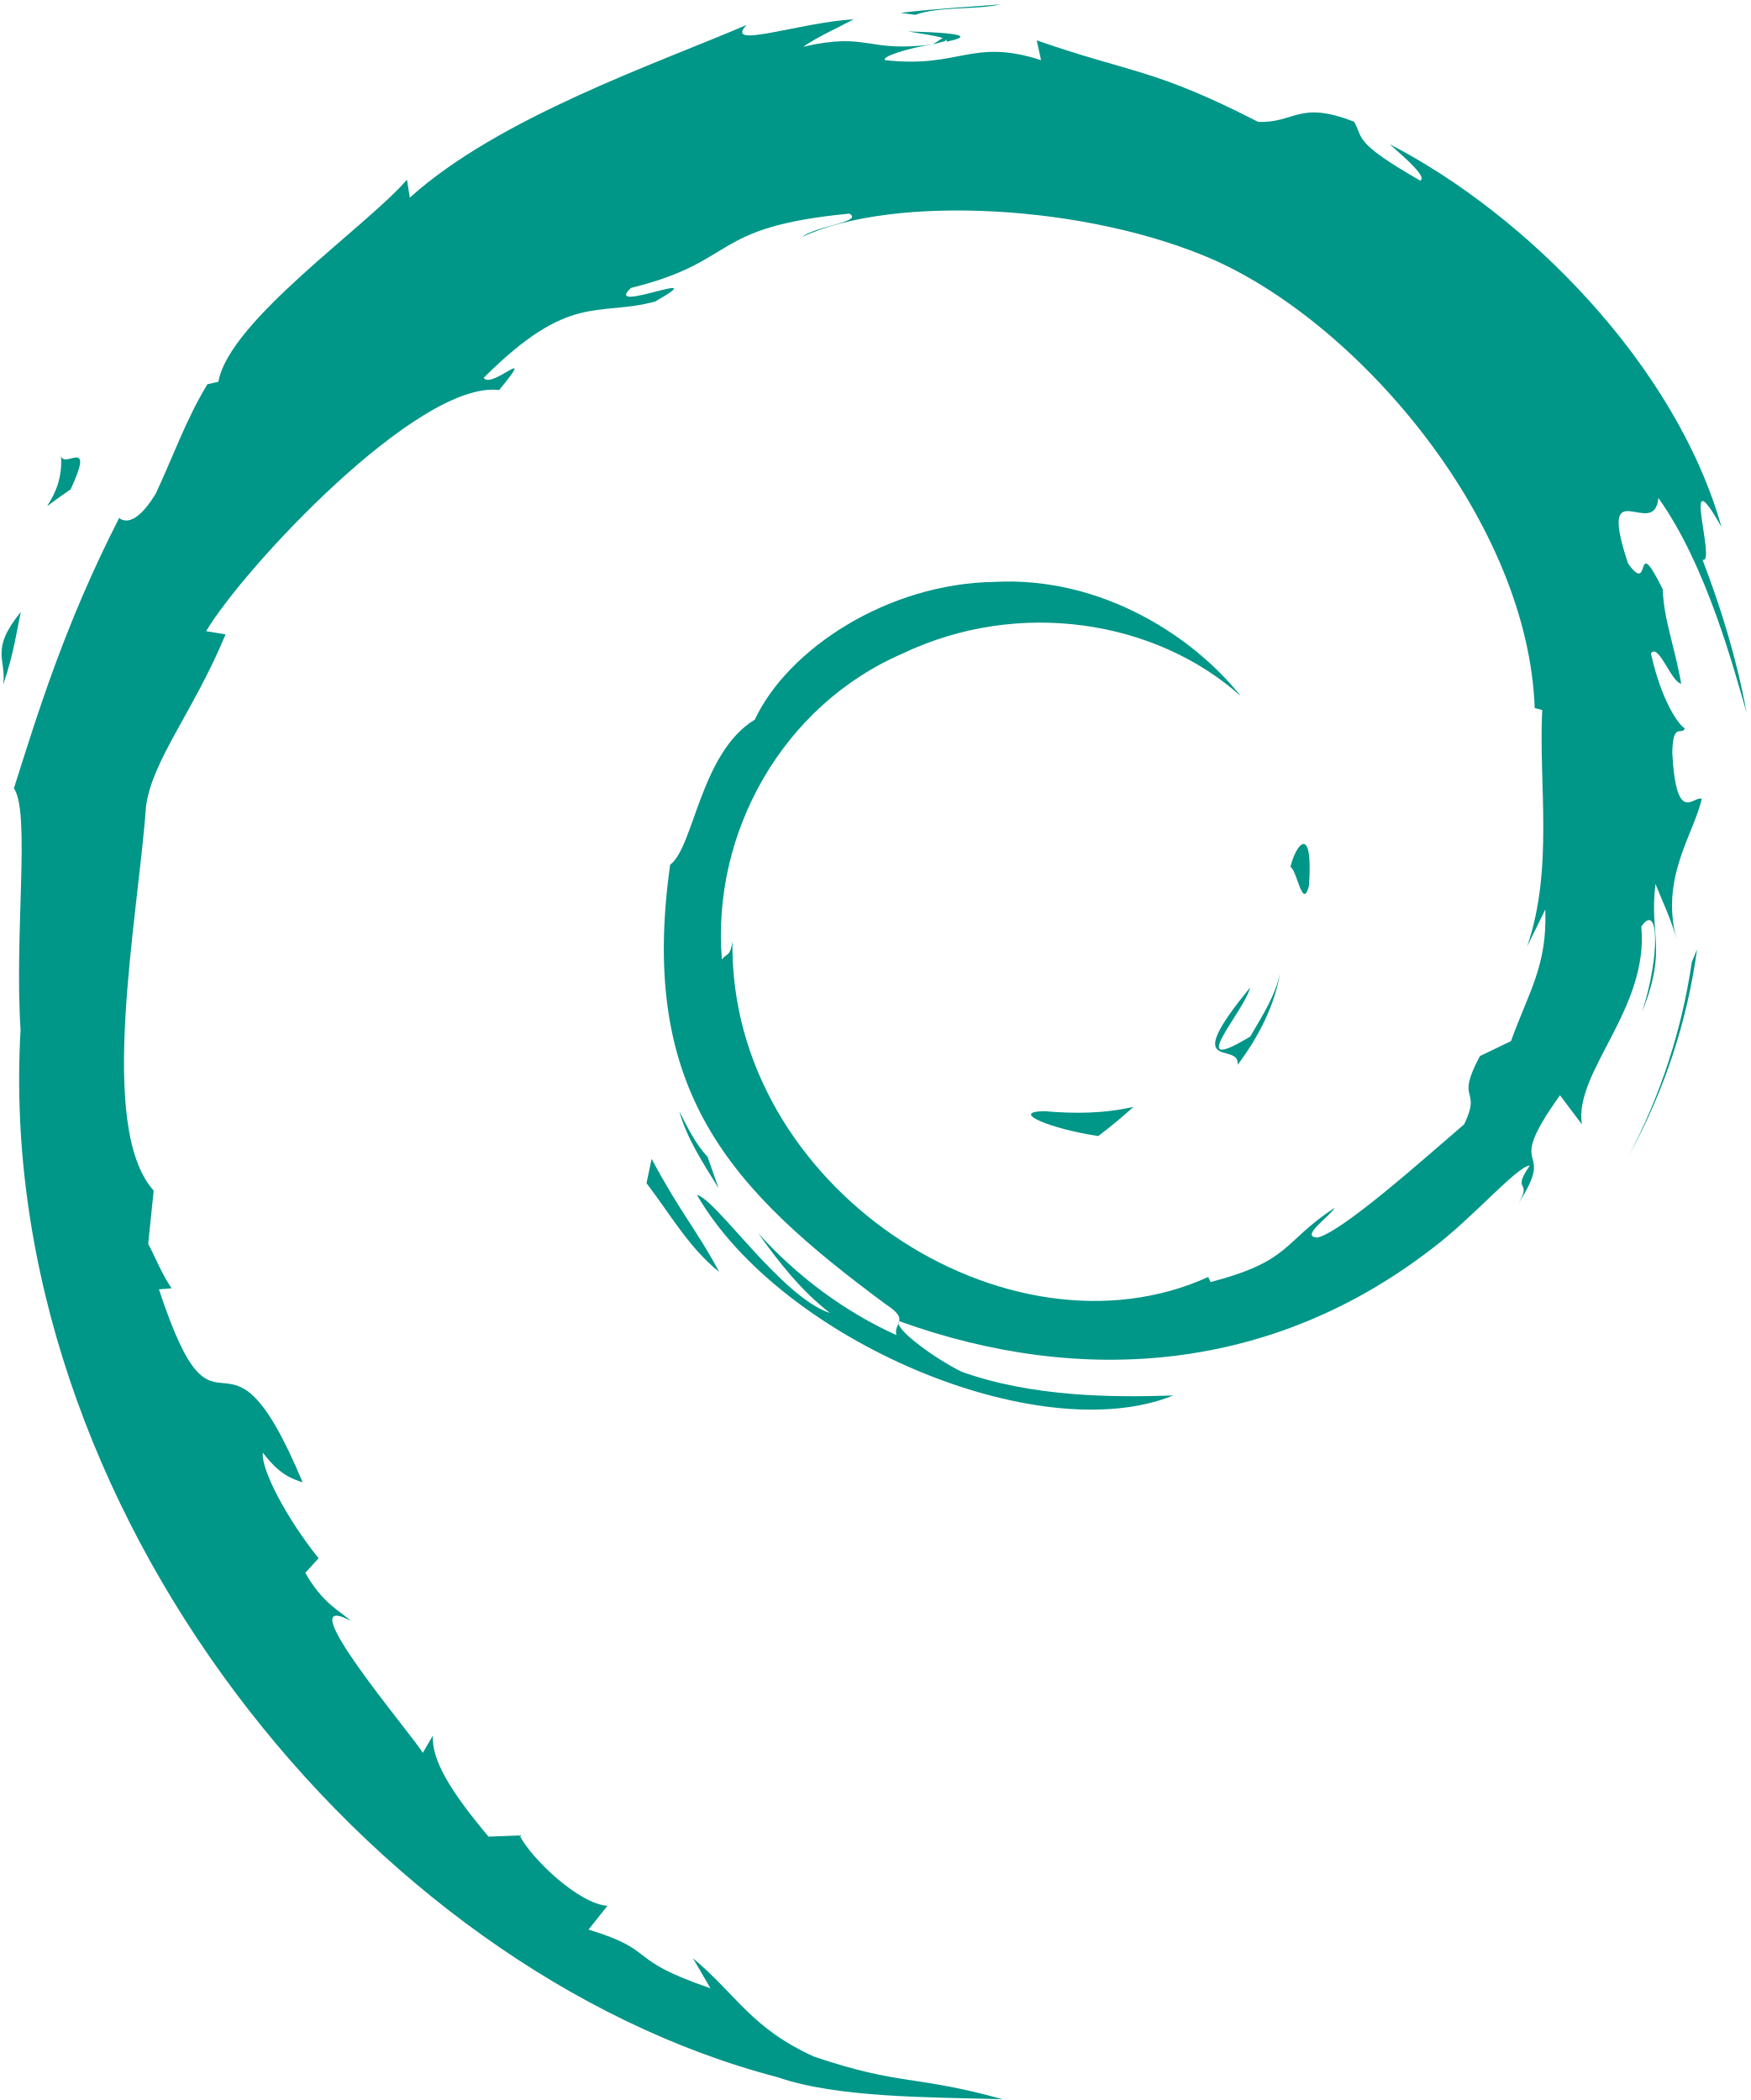
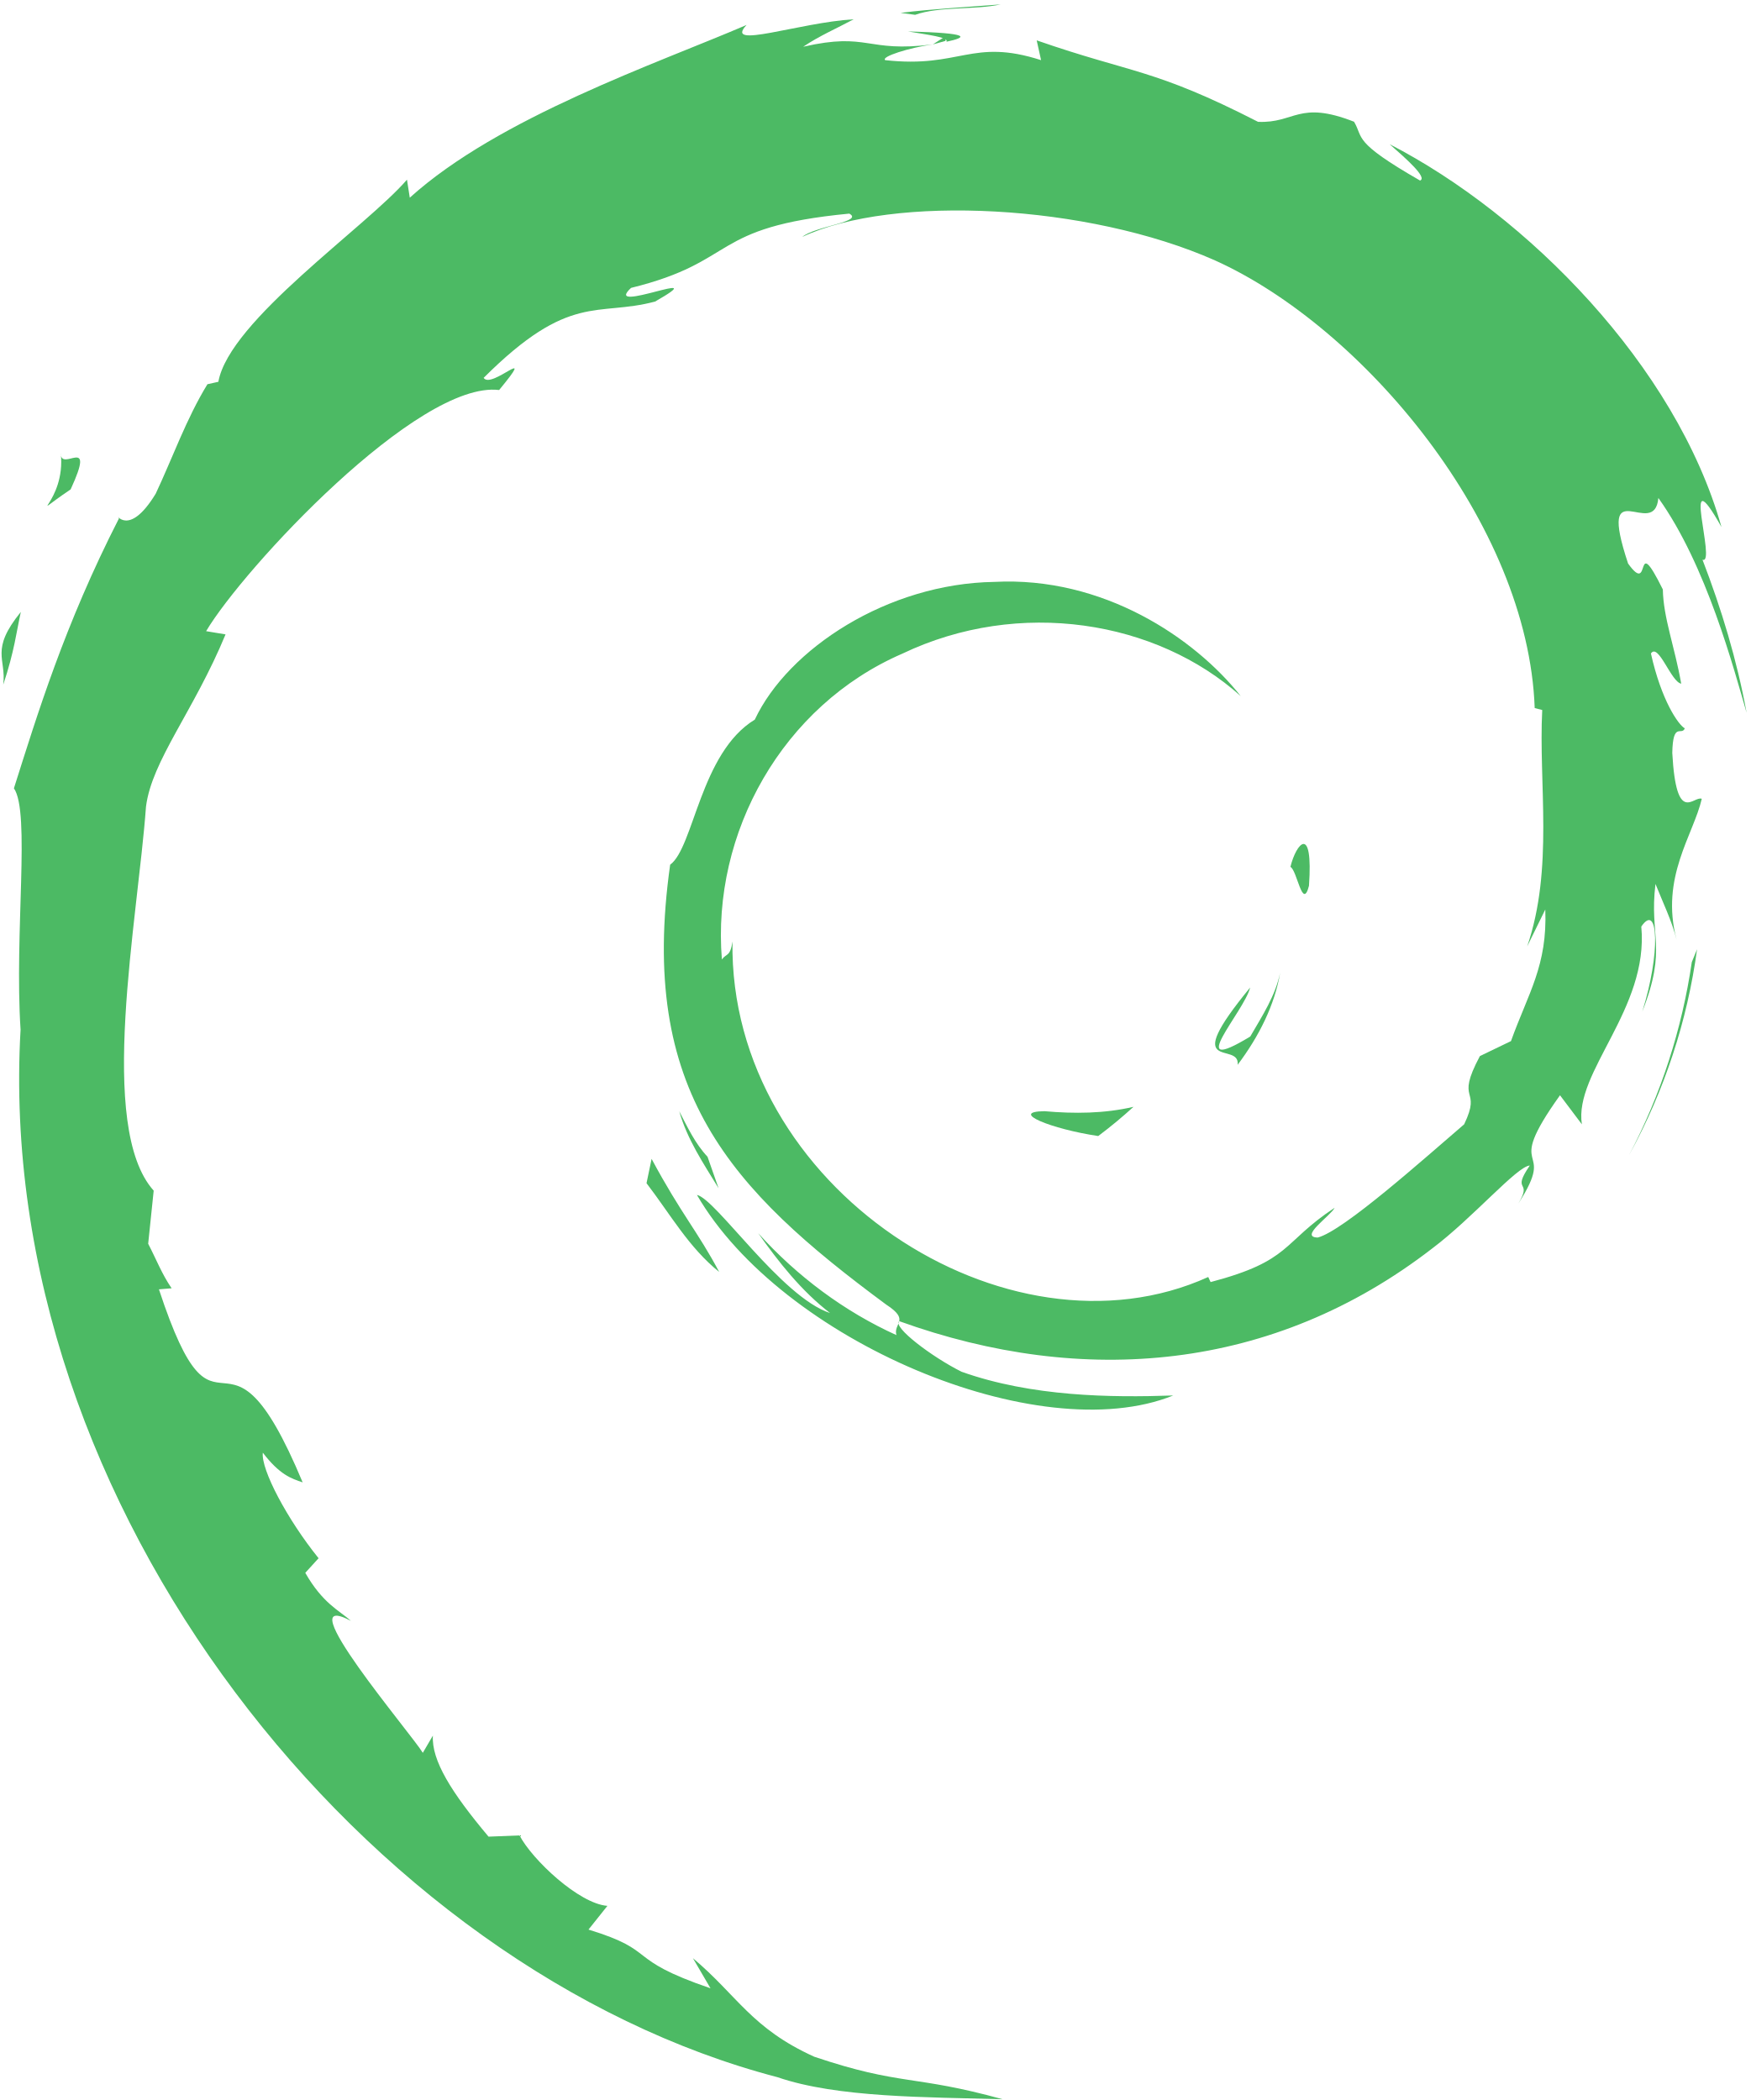
<svg width="20px" height="24px" viewBox="0 0 20 24">
-   <g fill="#009688">
+   <g fill="#4CBA64">
    <path transform="translate(12.36583, 12.81616) scale(1, -1) translate(-12.36583, -12.81616) " d="M11.934,12.933 C11.522,12.928 12.011,12.729 12.548,12.649 C12.697,12.761 12.831,12.873 12.951,12.983 C12.617,12.905 12.276,12.903 11.934,12.933" />
    <path d="M14.141,11.116 C14.386,11.442 14.564,11.799 14.627,12.169 C14.572,11.905 14.424,11.678 14.285,11.439 C13.516,10.972 14.212,11.716 14.284,11.999 C13.458,10.995 14.171,11.397 14.141,11.116" transform="translate(14.25532, 11.64249) scale(1, -1) translate(-14.25532, -11.64249) " />
    <path transform="translate(14.85395, 9.931082) scale(1, -1) translate(-14.85395, -9.931082) " d="M14.956,9.739 C15.006,10.453 14.81,10.227 14.744,9.955 C14.821,9.916 14.882,9.451 14.956,9.739" />
    <path transform="translate(10.67358, 0.418033) scale(1, -1) translate(-10.67358, -0.418033) " d="M10.374,0.477 C10.594,0.439 10.849,0.41 10.813,0.359 C11.053,0.41 11.107,0.457 10.374,0.477" />
    <path transform="translate(10.73507, 0.492319) scale(1, -1) translate(-10.73507, -0.492319) " d="M10.813,0.577 L10.658,0.477 L10.802,0.517 L10.813,0.577" />
    <path d="M17.656,13.817 C17.681,13.175 17.462,12.864 17.264,12.313 L16.909,12.142 C16.618,11.597 16.937,11.796 16.729,11.362 C16.275,10.973 15.351,10.144 15.056,10.068 C14.839,10.073 15.202,10.314 15.249,10.408 C14.641,10.006 14.761,9.804 13.832,9.559 L13.805,9.617 C11.512,8.577 8.327,10.639 8.369,13.452 C8.344,13.274 8.299,13.318 8.248,13.246 C8.13,14.694 8.941,16.148 10.31,16.741 C11.648,17.38 13.217,17.118 14.176,16.256 C13.649,16.922 12.601,17.627 11.359,17.561 C10.142,17.542 9.004,16.796 8.624,15.987 C8.001,15.608 7.928,14.527 7.657,14.329 C7.291,11.738 8.344,10.619 10.125,9.302 C10.405,9.12 10.204,9.092 10.242,8.953 C9.65,9.221 9.108,9.624 8.663,10.118 C8.899,9.785 9.154,9.46 9.484,9.205 C8.926,9.388 8.181,10.51 7.963,10.555 C8.925,8.894 11.865,7.642 13.405,8.263 C12.693,8.238 11.788,8.249 10.987,8.534 C10.651,8.701 10.193,9.047 10.275,9.112 C12.377,8.354 14.547,8.538 16.365,9.944 C16.828,10.292 17.333,10.883 17.479,10.891 C17.26,10.572 17.517,10.738 17.348,10.456 C17.809,11.173 17.148,10.748 17.824,11.694 L18.074,11.362 C17.981,11.958 18.841,12.681 18.753,13.622 C18.95,13.91 18.973,13.312 18.764,12.65 C19.054,13.385 18.841,13.503 18.915,14.109 C18.996,13.905 19.102,13.688 19.156,13.473 C18.967,14.183 19.349,14.669 19.444,15.082 C19.351,15.122 19.153,14.768 19.107,15.606 C19.114,15.971 19.213,15.797 19.25,15.887 C19.176,15.928 18.982,16.207 18.863,16.743 C18.949,16.869 19.093,16.417 19.209,16.398 C19.134,16.824 19.005,17.149 18.999,17.475 C18.658,18.163 18.879,17.384 18.602,17.771 C18.239,18.863 18.903,18.024 18.948,18.52 C19.499,17.751 19.812,16.56 19.956,16.066 C19.846,16.668 19.669,17.251 19.452,17.815 C19.619,17.747 19.183,19.053 19.669,18.188 C19.15,20.032 17.446,21.755 15.878,22.563 C16.07,22.394 16.312,22.181 16.225,22.148 C15.446,22.596 15.583,22.631 15.471,22.82 C14.836,23.069 14.795,22.8 14.374,22.819 C13.177,23.432 12.946,23.367 11.845,23.75 L11.895,23.524 C11.102,23.779 10.971,23.428 10.114,23.524 C10.062,23.563 10.388,23.666 10.658,23.704 C9.891,23.606 9.927,23.849 9.177,23.677 C9.362,23.802 9.557,23.885 9.754,23.991 C9.129,23.954 8.262,23.64 8.53,23.926 C7.51,23.487 5.699,22.871 4.682,21.952 L4.65,22.158 C4.185,21.618 2.619,20.547 2.495,19.848 L2.37,19.82 C2.128,19.425 1.971,18.976 1.779,18.569 C1.462,18.048 1.314,18.368 1.359,18.286 C0.736,17.067 0.426,16.043 0.159,15.202 C0.349,14.928 0.163,13.548 0.235,12.444 C-0.078,6.99 4.203,1.695 8.883,0.472 C9.569,0.236 10.588,0.245 11.456,0.22 C10.432,0.503 10.3,0.37 9.303,0.706 C8.584,1.032 8.426,1.405 7.917,1.832 L8.118,1.488 C7.119,1.829 7.537,1.91 6.724,2.159 L6.94,2.43 C6.616,2.454 6.082,2.956 5.936,3.235 L5.582,3.221 C5.156,3.728 4.929,4.093 4.946,4.376 L4.831,4.179 C4.702,4.394 3.265,6.08 4.01,5.687 C3.872,5.809 3.688,5.886 3.488,6.236 L3.64,6.403 C3.281,6.848 2.98,7.418 3.003,7.609 C3.194,7.359 3.327,7.313 3.458,7.27 C2.553,9.438 2.502,7.39 1.816,9.476 L1.961,9.488 C1.85,9.649 1.783,9.825 1.693,9.997 L1.756,10.604 C1.105,11.33 1.574,13.695 1.668,14.992 C1.734,15.519 2.213,16.081 2.577,16.961 L2.355,16.998 C2.779,17.712 4.777,19.865 5.703,19.754 C6.151,20.298 5.614,19.756 5.526,19.893 C6.511,20.876 6.821,20.588 7.485,20.765 C8.202,21.175 6.87,20.604 7.21,20.921 C8.449,21.226 8.088,21.615 9.704,21.77 C9.875,21.676 9.309,21.626 9.167,21.504 C10.199,21.991 12.433,21.88 13.885,21.234 C15.569,20.474 17.461,18.23 17.535,16.119 L17.621,16.097 C17.578,15.257 17.754,14.287 17.449,13.395 L17.656,13.817" transform="translate(10.05756, 12.10565) scale(1, -1) translate(-10.05756, -12.10565) " />
    <path d="M7.445,14.536 L7.387,14.258 C7.658,13.904 7.872,13.521 8.217,13.244 C7.969,13.711 7.784,13.904 7.445,14.536" transform="translate(7.802226, 13.89016) scale(1, -1) translate(-7.802226, -13.89016) " />
    <path transform="translate(7.985994, 13.14013) scale(1, -1) translate(-7.985994, -13.14013) " d="M8.084,13.06 C7.941,13.213 7.856,13.397 7.761,13.58 C7.852,13.258 8.038,12.982 8.21,12.701 L8.084,13.06" />
    <path d="M19.39,13.202 L19.33,13.055 C19.219,12.296 18.98,11.545 18.613,10.849 C19.018,11.584 19.28,12.387 19.39,13.202" transform="translate(19.00175, 12.02529) scale(1, -1) translate(-19.00175, -12.02529) " />
    <path transform="translate(10.86151, 0.10963) scale(1, -1) translate(-10.86151, -0.10963) " d="M10.456,0.05 C10.734,0.149 11.139,0.104 11.434,0.169 C11.05,0.138 10.667,0.119 10.289,0.072 L10.456,0.05" />
    <path transform="translate(0.728738, 5.478085) scale(1, -1) translate(-0.728738, -5.478085) " d="M0.694,5.78 C0.758,5.208 0.248,4.986 0.807,5.363 C1.107,6.014 0.69,5.543 0.694,5.78" />
    <path transform="translate(0.127915, 7.408745) scale(1, -1) translate(-0.127915, -7.408745) " d="M0.037,6.993 C0.165,7.375 0.189,7.604 0.238,7.824 C-0.118,7.385 0.074,7.292 0.037,6.993" />
  </g>
</svg>
